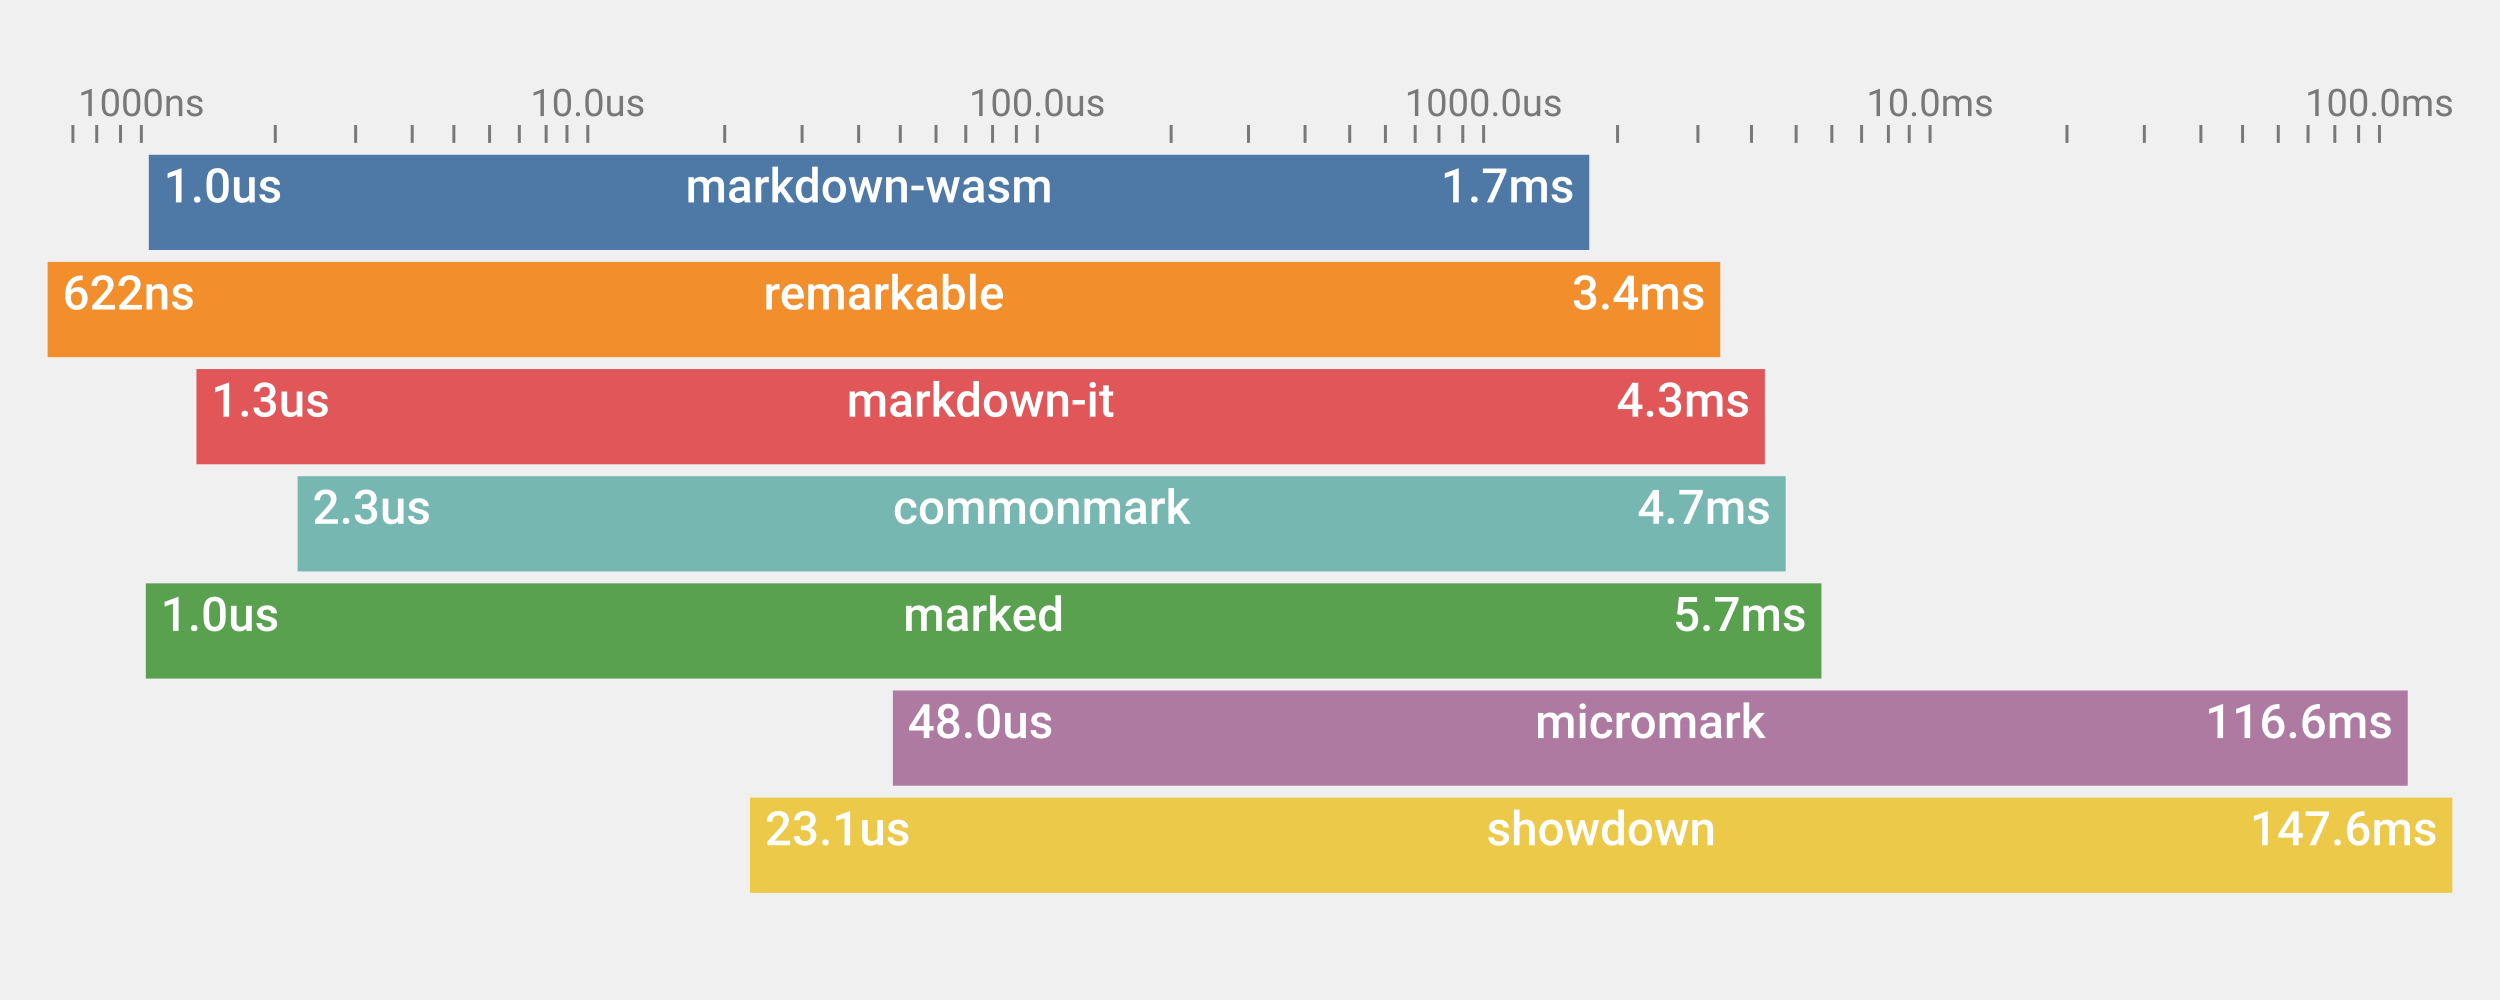
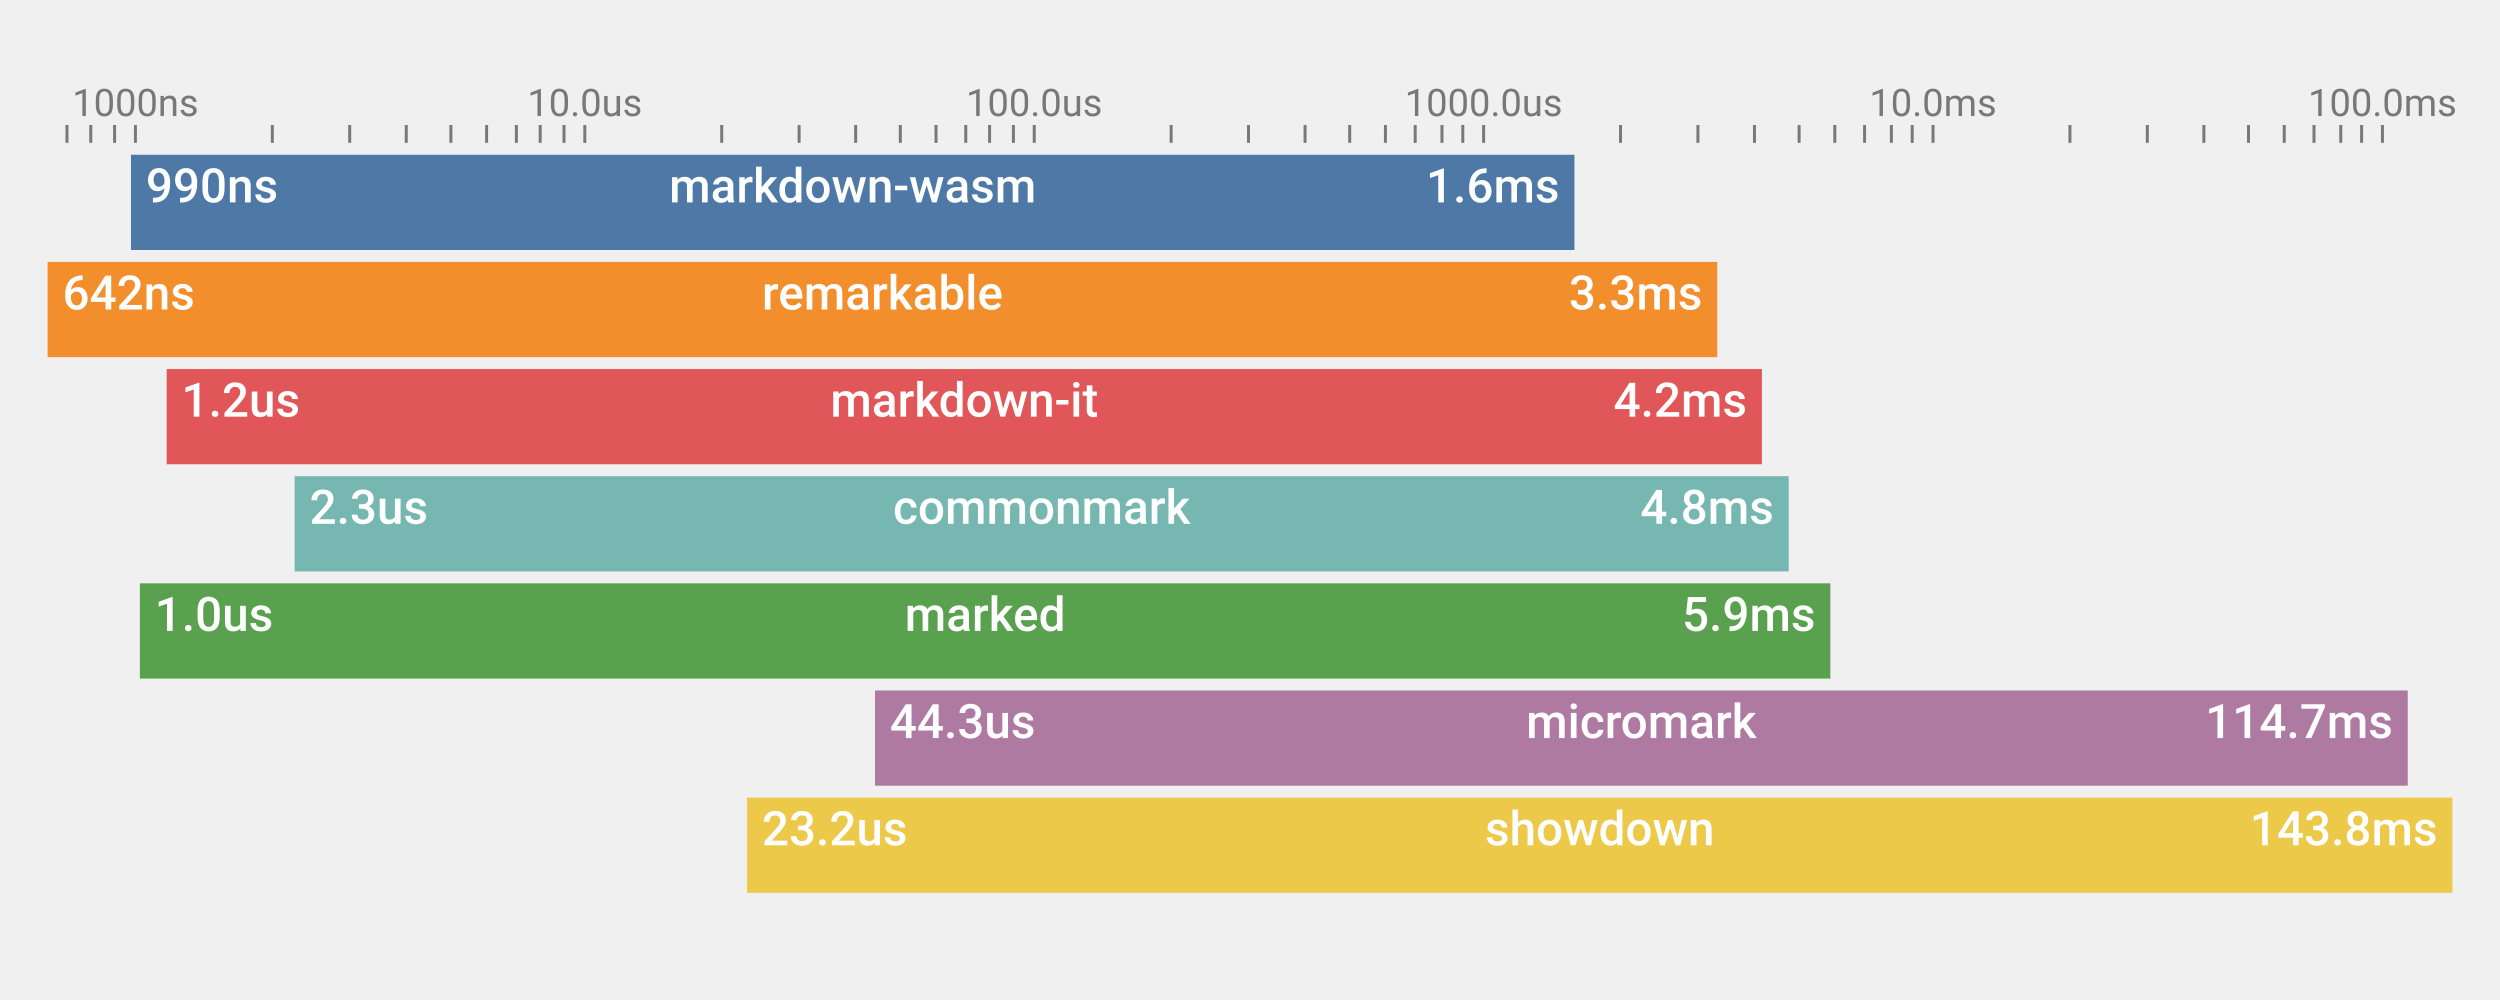
<svg xmlns="http://www.w3.org/2000/svg" width="840" height="336" font-family="system-ui,-apple-system,&quot;Segoe UI&quot;,Roboto,&quot;Helvetica Neue&quot;,&quot;Noto Sans&quot;,&quot;Liberation Sans&quot;,Arial,sans-serif" font-size="16">
-   <path fill="#4e79a7" d="M50 52h484v32H50z" />
-   <path fill="#f28e2c" d="M16 88h562v32H16z" />
-   <path fill="#e15759" d="M66 124h527v32H66z" />
-   <path fill="#76b7b2" d="M100 160h500v32H100z" />
-   <path fill="#59a14f" d="M49 196h563v32H49z" />
-   <path fill="#af7aa1" d="M300 232h509v32H300z" />
-   <path fill="#edc949" d="M252 268h572v32H252z" />
+   <path fill="#4e79a7" d="M44 52h485v32H44z" />
+   <path fill="#f28e2c" d="M16 88h561v32H16z" />
+   <path fill="#e15759" d="M56 124h536v32H56z" />
+   <path fill="#76b7b2" d="M99 160h502v32H99z" />
+   <path fill="#59a14f" d="M47 196h568v32H47z" />
+   <path fill="#af7aa1" d="M294 232h515v32H294z" />
+   <path fill="#edc949" d="M251 268h573v32H251z" />
  <g fill="#fff" font-weight="500" text-anchor="middle">
-     <text x="292" y="68" alignment-baseline="central">markdown-wasm</text>
-     <text x="297" y="104" alignment-baseline="central">remarkable</text>
-     <text x="329.5" y="140" alignment-baseline="central">markdown-it</text>
+     <text x="286.5" y="68" alignment-baseline="central">markdown-wasm</text>
+     <text x="296.5" y="104" alignment-baseline="central">remarkable</text>
+     <text x="324" y="140" alignment-baseline="central">markdown-it</text>
    <text x="350" y="176" alignment-baseline="central">commonmark</text>
-     <text x="330.5" y="212" alignment-baseline="central">marked</text>
-     <text x="554.5" y="248" alignment-baseline="central">micromark</text>
-     <text x="538" y="284" alignment-baseline="central">showdown</text>
+     <text x="331" y="212" alignment-baseline="central">marked</text>
+     <text x="551.5" y="248" alignment-baseline="central">micromark</text>
+     <text x="537.5" y="284" alignment-baseline="central">showdown</text>
  </g>
  <g fill="#fff" font-weight="500">
-     <text x="50" y="68" alignment-baseline="central" dx="5">1.0us</text>
-     <text x="16" y="104" alignment-baseline="central" dx="5">622ns</text>
-     <text x="66" y="140" alignment-baseline="central" dx="5">1.3us</text>
-     <text x="100" y="176" alignment-baseline="central" dx="5">2.3us</text>
-     <text x="49" y="212" alignment-baseline="central" dx="5">1.0us</text>
-     <text x="300" y="248" alignment-baseline="central" dx="5">48.0us</text>
-     <text x="252" y="284" alignment-baseline="central" dx="5">23.1us</text>
+     <text x="44" y="68" alignment-baseline="central" dx="5">990ns</text>
+     <text x="16" y="104" alignment-baseline="central" dx="5">642ns</text>
+     <text x="56" y="140" alignment-baseline="central" dx="5">1.2us</text>
+     <text x="99" y="176" alignment-baseline="central" dx="5">2.3us</text>
+     <text x="47" y="212" alignment-baseline="central" dx="5">1.0us</text>
+     <text x="294" y="248" alignment-baseline="central" dx="5">44.3us</text>
+     <text x="251" y="284" alignment-baseline="central" dx="5">23.2us</text>
  </g>
  <g fill="#fff" font-weight="500" text-anchor="end">
-     <text x="534" y="68" alignment-baseline="central" dx="-5">1.7ms</text>
-     <text x="578" y="104" alignment-baseline="central" dx="-5">3.4ms</text>
-     <text x="593" y="140" alignment-baseline="central" dx="-5">4.3ms</text>
-     <text x="600" y="176" alignment-baseline="central" dx="-5">4.7ms</text>
-     <text x="612" y="212" alignment-baseline="central" dx="-5">5.7ms</text>
-     <text x="809" y="248" alignment-baseline="central" dx="-5">116.6ms</text>
-     <text x="824" y="284" alignment-baseline="central" dx="-5">147.6ms</text>
+     <text x="529" y="68" alignment-baseline="central" dx="-5">1.6ms</text>
+     <text x="577" y="104" alignment-baseline="central" dx="-5">3.3ms</text>
+     <text x="592" y="140" alignment-baseline="central" dx="-5">4.2ms</text>
+     <text x="601" y="176" alignment-baseline="central" dx="-5">4.8ms</text>
+     <text x="615" y="212" alignment-baseline="central" dx="-5">5.9ms</text>
+     <text x="809" y="248" alignment-baseline="central" dx="-5">114.7ms</text>
+     <text x="824" y="284" alignment-baseline="central" dx="-5">143.8ms</text>
  </g>
  <g fill="none" font-size="12.8" opacity=".5" text-anchor="middle">
-     <path stroke="currentColor" d="M24.5 48v-6m8 6v-6m8 6v-6" class="tick" opacity="1" />
+     <path stroke="currentColor" d="M22.5 48v-6m8 6v-6m8 6v-6" class="tick" opacity="1" />
    <g class="tick" opacity="1">
-       <path stroke="currentColor" d="M47.5 48v-6" />
-       <text y="-9" fill="currentColor" dy="0em" transform="translate(47.5 48)">1000ns</text>
+       <path stroke="currentColor" d="M45.5 48v-6" />
+       <text y="-9" fill="currentColor" dy="0em" transform="translate(45.5 48)">1000ns</text>
    </g>
-     <path stroke="currentColor" d="M92.5 48v-6m27 6v-6m19 6v-6m14 6v-6m12 6v-6m10 6v-6m9 6v-6m7 6v-6" class="tick" opacity="1" />
+     <path stroke="currentColor" d="M91.5 48v-6m26 6v-6m19 6v-6m15 6v-6m12 6v-6m10 6v-6m8 6v-6m8 6v-6" class="tick" opacity="1" />
    <g class="tick" opacity="1">
-       <path stroke="currentColor" d="M197.5 48v-6" />
-       <text y="-9" fill="currentColor" dy="0em" transform="translate(197.5 48)">10.0us</text>
+       <path stroke="currentColor" d="M196.5 48v-6" />
+       <text y="-9" fill="currentColor" dy="0em" transform="translate(196.5 48)">10.0us</text>
    </g>
-     <path stroke="currentColor" d="M243.5 48v-6m26 6v-6m19 6v-6m14 6v-6m12 6v-6m10 6v-6m9 6v-6m8 6v-6" class="tick" opacity="1" />
+     <path stroke="currentColor" d="M242.5 48v-6m26 6v-6m19 6v-6m15 6v-6m12 6v-6m10 6v-6m8 6v-6m8 6v-6" class="tick" opacity="1" />
    <g class="tick" opacity="1">
-       <path stroke="currentColor" d="M348.5 48v-6" />
-       <text y="-9" fill="currentColor" dy="0em" transform="translate(348.5 48)">100.0us</text>
+       <path stroke="currentColor" d="M347.5 48v-6" />
+       <text y="-9" fill="currentColor" dy="0em" transform="translate(347.5 48)">100.0us</text>
    </g>
-     <path stroke="currentColor" d="M393.5 48v-6m26 6v-6m19 6v-6m15 6v-6m12 6v-6m10 6v-6m8 6v-6m8 6v-6" class="tick" opacity="1" />
+     <path stroke="currentColor" d="M393.5 48v-6m26 6v-6m19 6v-6m15 6v-6m12 6v-6m10 6v-6m9 6v-6m7 6v-6" class="tick" opacity="1" />
    <g class="tick" opacity="1">
      <path stroke="currentColor" d="M498.5 48v-6" />
      <text y="-9" fill="currentColor" dy="0em" transform="translate(498.5 48)">1000.0us</text>
    </g>
-     <path stroke="currentColor" d="M543.5 48v-6m27 6v-6m18 6v-6m15 6v-6m12 6v-6m10 6v-6m9 6v-6m7 6v-6" class="tick" opacity="1" />
+     <path stroke="currentColor" d="M544.5 48v-6m26 6v-6m19 6v-6m15 6v-6m12 6v-6m10 6v-6m9 6v-6m7 6v-6" class="tick" opacity="1" />
    <g class="tick" opacity="1">
-       <path stroke="currentColor" d="M648.5 48v-6" />
-       <text y="-9" fill="currentColor" dy="0em" transform="translate(648.5 48)">10.0ms</text>
+       <path stroke="currentColor" d="M649.5 48v-6" />
+       <text y="-9" fill="currentColor" dy="0em" transform="translate(649.5 48)">10.0ms</text>
    </g>
-     <path stroke="currentColor" d="M694.5 48v-6m26 6v-6m19 6v-6m14 6v-6m12 6v-6m10 6v-6m9 6v-6m8 6v-6" class="tick" opacity="1" />
+     <path stroke="currentColor" d="M695.5 48v-6m26 6v-6m19 6v-6m15 6v-6m12 6v-6m10 6v-6m9 6v-6m7 6v-6" class="tick" opacity="1" />
    <g class="tick" opacity="1">
-       <path stroke="currentColor" d="M799.5 48v-6" />
-       <text y="-9" fill="currentColor" dy="0em" transform="translate(799.5 48)">100.0ms</text>
+       <path stroke="currentColor" d="M800.5 48v-6" />
+       <text y="-9" fill="currentColor" dy="0em" transform="translate(800.5 48)">100.0ms</text>
    </g>
  </g>
</svg>
